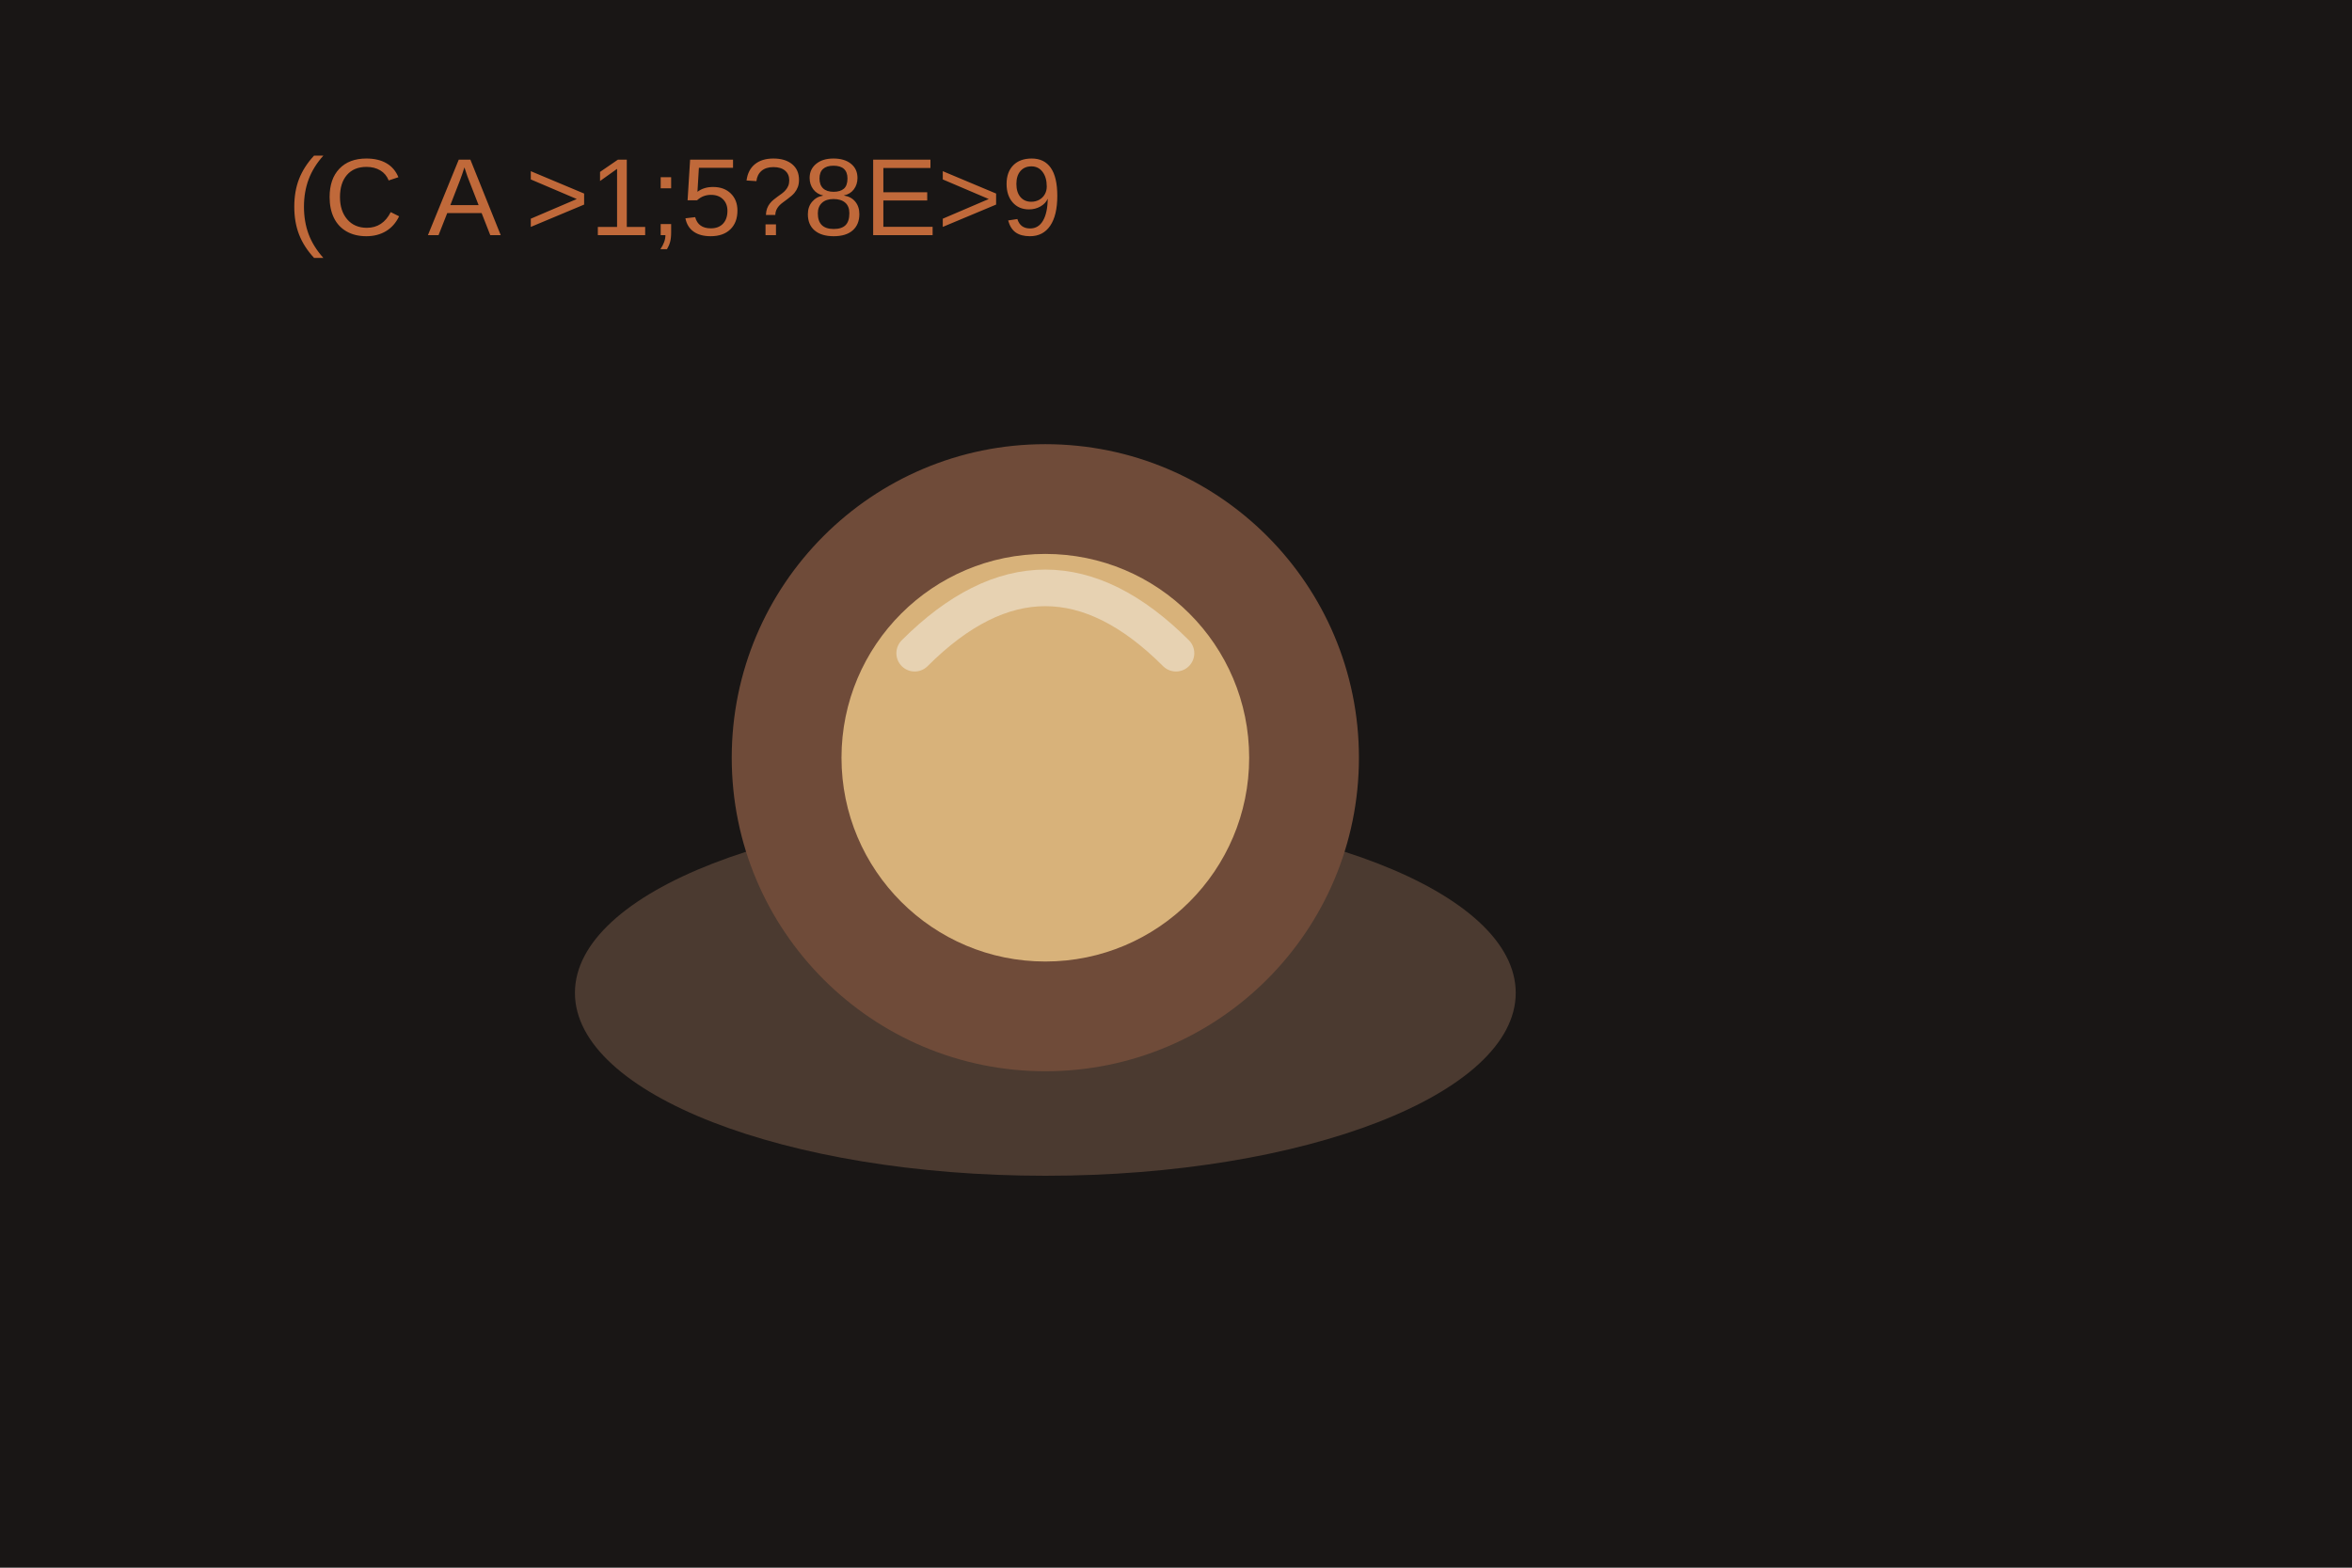
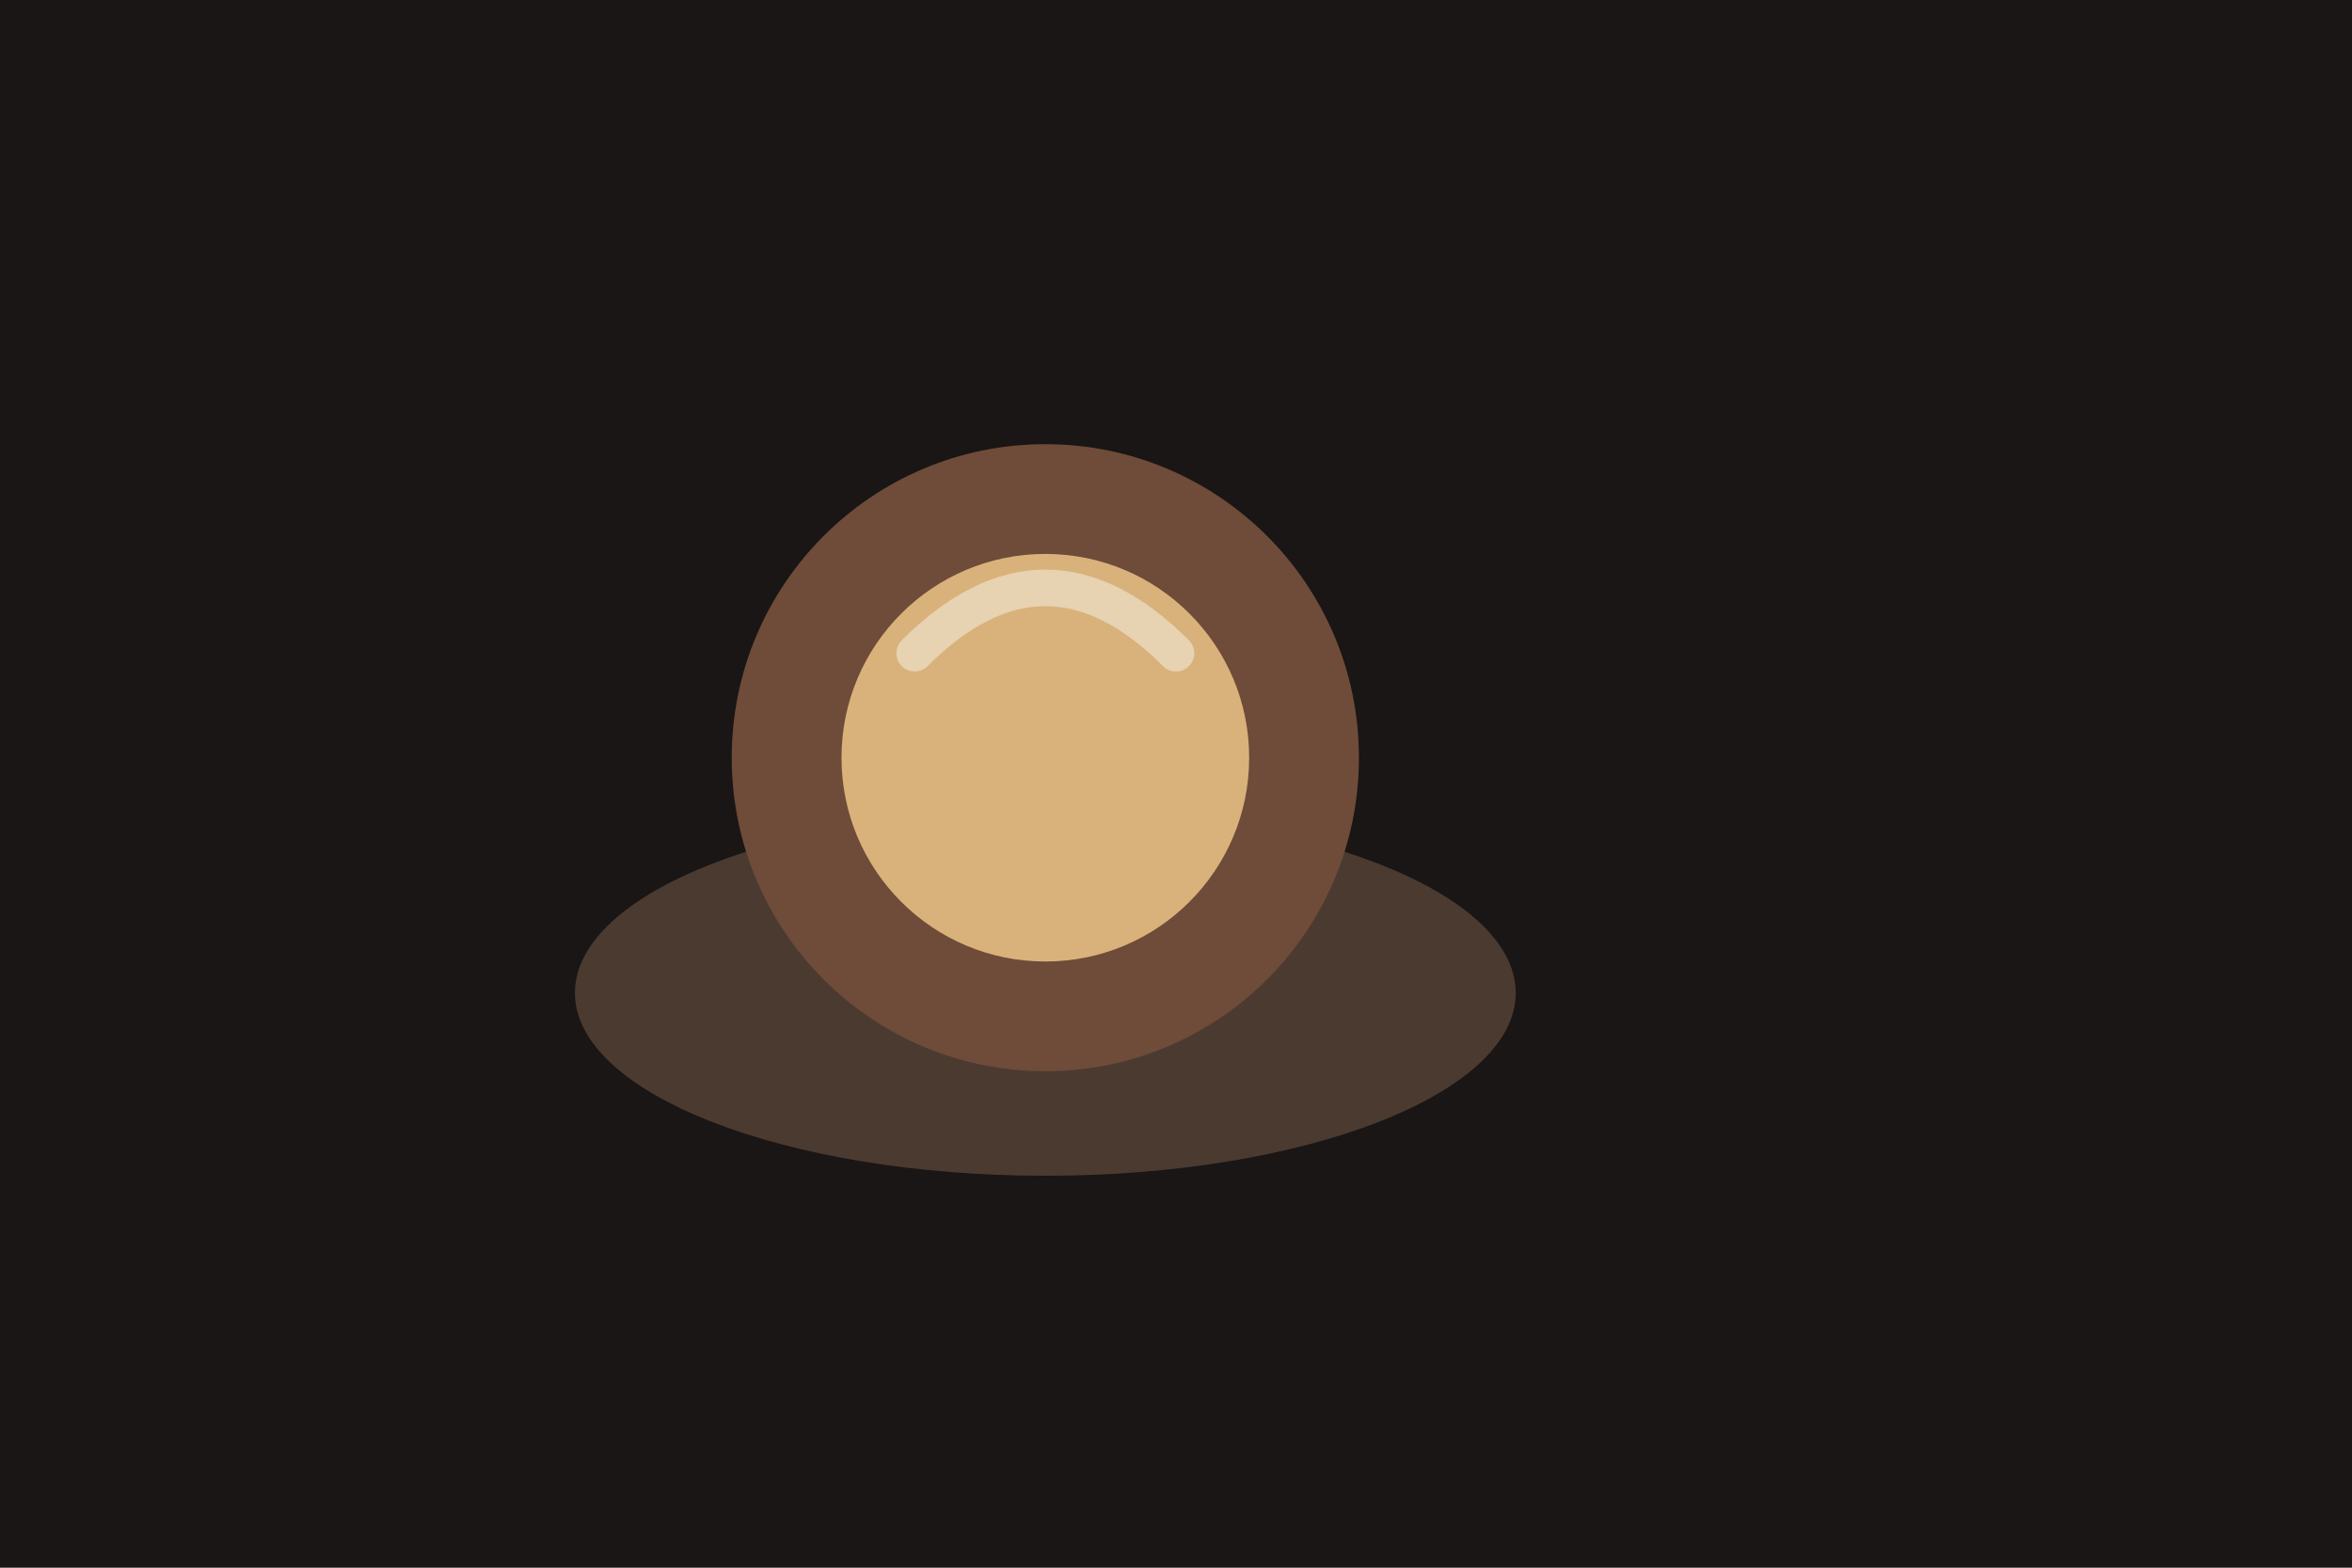
<svg xmlns="http://www.w3.org/2000/svg" viewBox="0 0 900 600">
  <rect width="900" height="600" fill="#191615" />
  <ellipse cx="400" cy="380" rx="180" ry="70" fill="#4b3a30" />
  <circle cx="400" cy="290" r="120" fill="#6f4b39" />
  <circle cx="400" cy="290" r="78" fill="#d8b27a" />
  <path d="M350 250 Q400 200 450 250" stroke="#e7d2b2" stroke-width="14" fill="none" stroke-linecap="round" />
-   <text x="110" y="90" fill="#c0693a" font-size="42" font-family="Arial">(C A &gt;1;5?8E&gt;9</text>
</svg>
